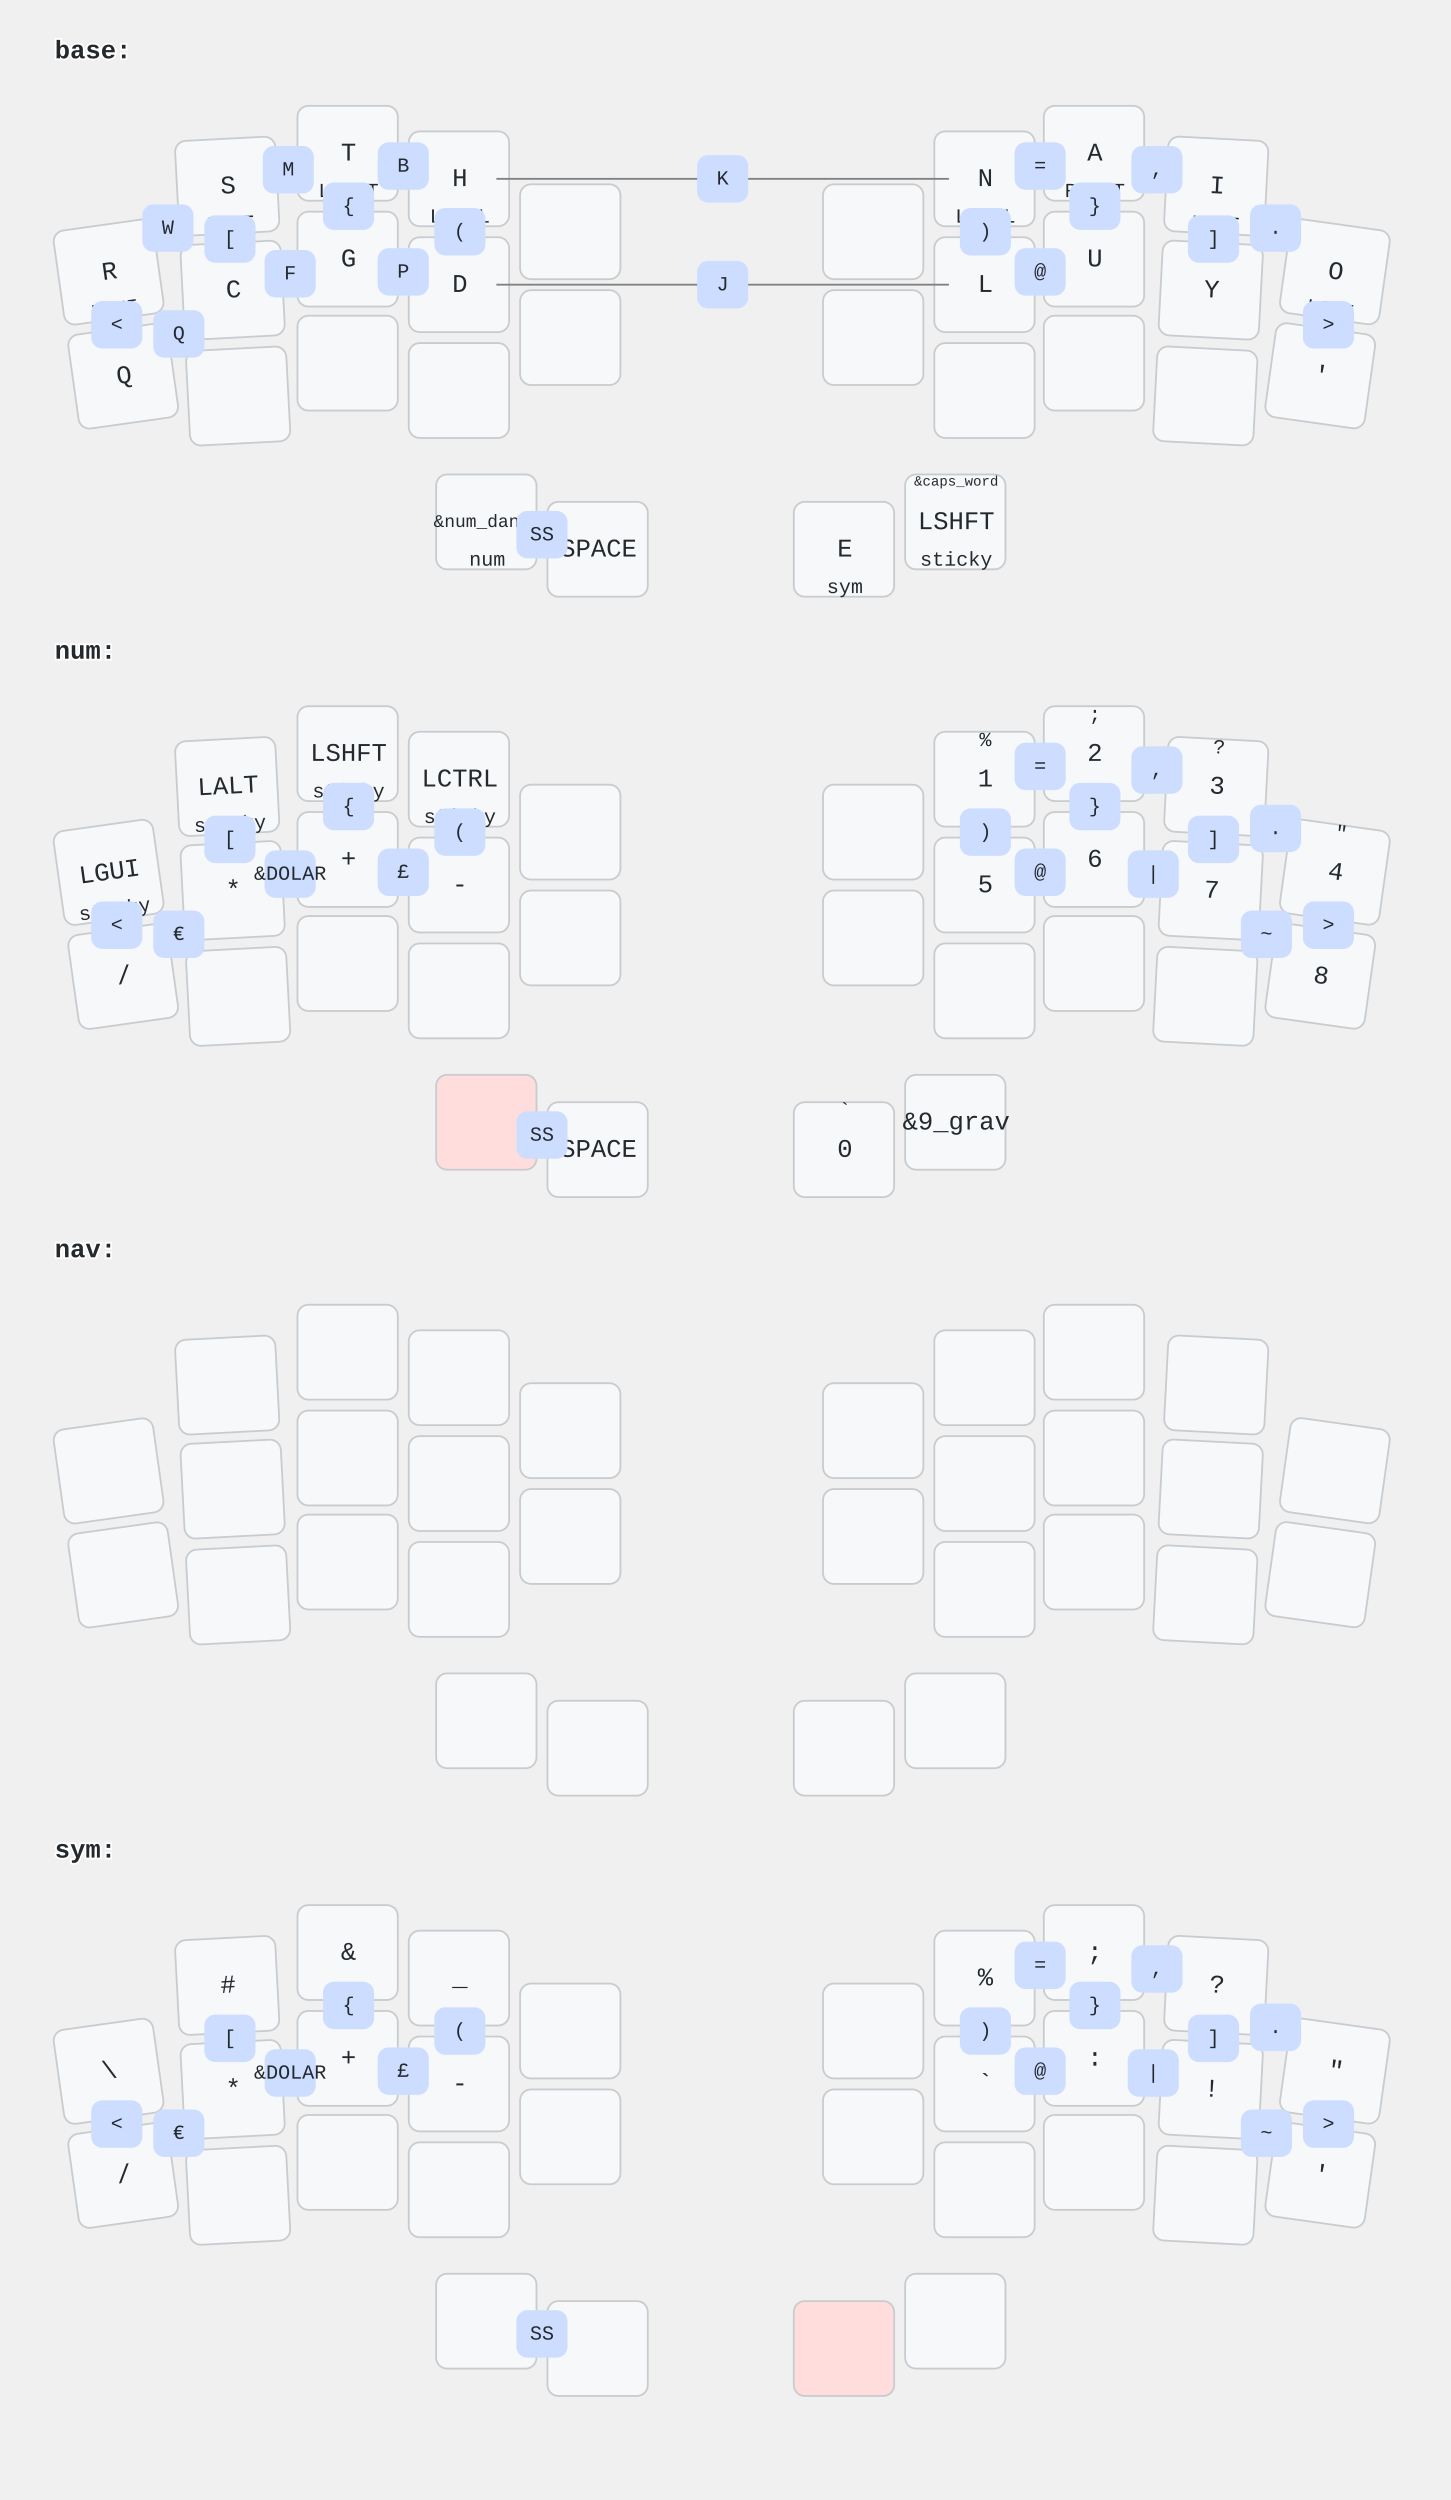
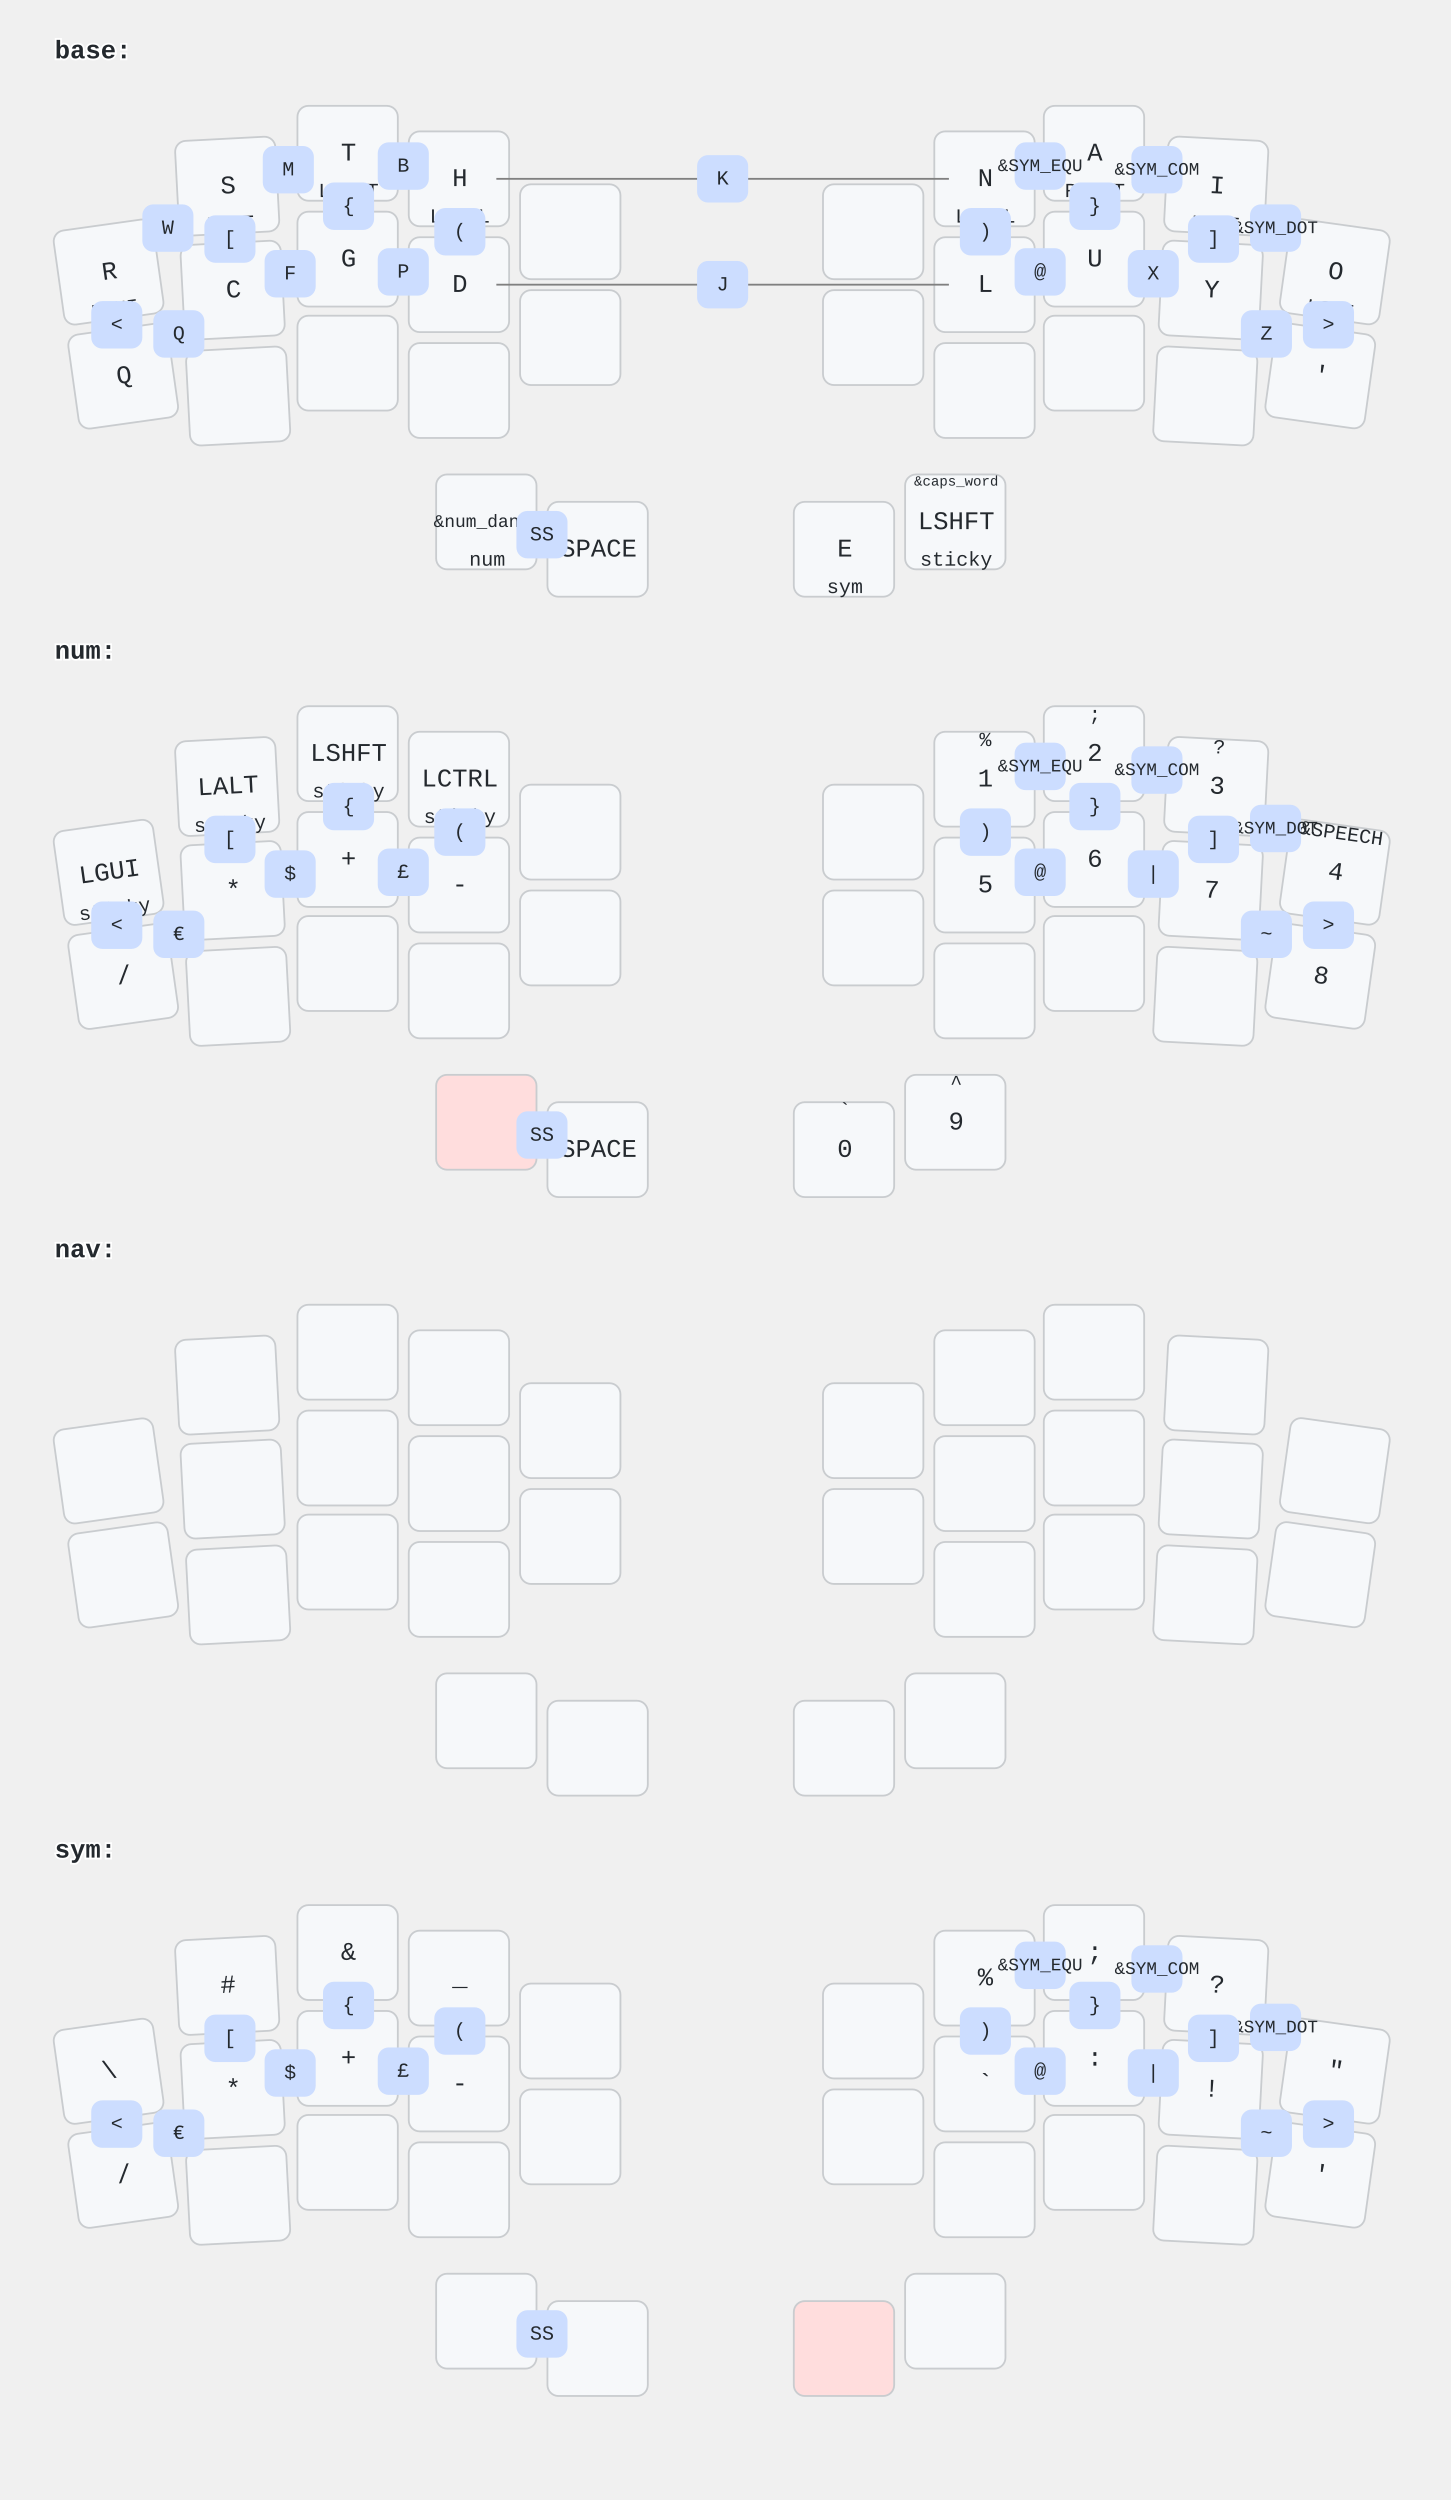
<svg xmlns="http://www.w3.org/2000/svg" width="795" height="1370" viewBox="0 0 795 1370" class="keymap">
  <style>/* inherit t  o force styles through use tags */
svg path {
    fill: inherit;
}

/* font and background color specifications */
svg.keymap {
    font-family: SFMono-Regular,Consolas,Liberation Mono,Menlo,monospace;
    font-size: 14px;
    font-kerning: normal;
    text-rendering: optimizeLegibility;
    fill: #24292e;
}

/* default key styling */
rect.key {
    fill: #f6f8fa;
    stroke: #c9cccf;
    stroke-width: 1;
}

/* default key side styling, only used is draw_key_sides is set */
rect.side {
    filter: brightness(90%);
}

/* color accent for combo boxes */
rect.combo, rect.combo-separate {
    fill: #cdf;
}

/* color accent for held keys */
rect.held, rect.combo.held {
    fill: #fdd;
}

/* color accent for ghost (optional) keys */
rect.ghost, rect.combo.ghost {
    stroke-dasharray: 4, 4;
    stroke-width: 2;
}

text {
    text-anchor: middle;
    dominant-baseline: middle;
}

/* styling for layer labels */
text.label {
    font-weight: bold;
    text-anchor: start;
    stroke: white;
    stroke-width: 2;
    paint-order: stroke;
}

/* styling for combo tap, and key hold/shifted label text */
text.combo, text.hold, text.shifted {
    font-size: 11px;
}

text.hold {
    text-anchor: middle;
    dominant-baseline: auto;
}

text.shifted {
    text-anchor: middle;
    dominant-baseline: hanging;
}

/* styling for hold/shifted label text in combo box */
text.combo.hold, text.combo.shifted {
    font-size: 8px;
}

/* lighter symbol for transparent keys */
text.trans {
    fill: #7b7e81;
}

/* styling for combo dendrons */
path.combo {
    stroke-width: 1;
    stroke: gray;
    fill: none;
}

/* Start Tabler Icons Cleanup */
/* cannot use height/width with glyphs */
.icon-tabler &gt; path {
    fill: inherit;
    stroke: inherit;
    stroke-width: 2;
}
/* hide tabler's default box */
.icon-tabler &gt; path[stroke="none"][fill="none"] {
    visibility: hidden;
}
/* End Tabler Icons Cleanup */
</style>
  <g transform="translate(30, 0)" class="layer-base">
    <text x="0" y="28" class="label">base:</text>
    <g transform="translate(0, 56)">
      <g transform="translate(30, 93) rotate(-8.0)" class="key keypos-0">
        <rect rx="6" ry="6" x="-28" y="-26" width="55" height="52" class="key" />
        <text x="0" y="0" class="key tap">R</text>
        <text x="0" y="24" class="key hold">LGUI</text>
      </g>
      <g transform="translate(95, 46) rotate(-3.0)" class="key keypos-1">
        <rect rx="6" ry="6" x="-28" y="-26" width="55" height="52" class="key" />
        <text x="0" y="0" class="key tap">S</text>
        <text x="0" y="24" class="key hold">LALT</text>
      </g>
      <g transform="translate(161, 28)" class="key keypos-2">
        <rect rx="6" ry="6" x="-28" y="-26" width="55" height="52" class="key" />
        <text x="0" y="0" class="key tap">T</text>
        <text x="0" y="24" class="key hold">LSHFT</text>
      </g>
      <g transform="translate(222, 42)" class="key keypos-3">
        <rect rx="6" ry="6" x="-28" y="-26" width="55" height="52" class="key" />
        <text x="0" y="0" class="key tap">H</text>
        <text x="0" y="24" class="key hold">LCTRL</text>
      </g>
      <g transform="translate(283, 71)" class="key trans keypos-4">
        <rect rx="6" ry="6" x="-28" y="-26" width="55" height="52" class="key trans" />
      </g>
      <g transform="translate(449, 71)" class="key trans keypos-5">
        <rect rx="6" ry="6" x="-28" y="-26" width="55" height="52" class="key trans" />
      </g>
      <g transform="translate(510, 42)" class="key keypos-6">
        <rect rx="6" ry="6" x="-28" y="-26" width="55" height="52" class="key" />
        <text x="0" y="0" class="key tap">N</text>
        <text x="0" y="24" class="key hold">LCTRL</text>
      </g>
      <g transform="translate(570, 28)" class="key keypos-7">
        <rect rx="6" ry="6" x="-28" y="-26" width="55" height="52" class="key" />
        <text x="0" y="0" class="key tap">A</text>
        <text x="0" y="24" class="key hold">RSHFT</text>
      </g>
      <g transform="translate(637, 46) rotate(3.0)" class="key keypos-8">
        <rect rx="6" ry="6" x="-28" y="-26" width="55" height="52" class="key" />
        <text x="0" y="0" class="key tap">I</text>
        <text x="0" y="24" class="key hold">LALT</text>
      </g>
      <g transform="translate(702, 93) rotate(8.0)" class="key keypos-9">
        <rect rx="6" ry="6" x="-28" y="-26" width="55" height="52" class="key" />
        <text x="0" y="0" class="key tap">O</text>
        <text x="0" y="24" class="key hold">LGUI</text>
      </g>
      <g transform="translate(38, 150) rotate(-8.0)" class="key keypos-10">
        <rect rx="6" ry="6" x="-28" y="-26" width="55" height="52" class="key" />
        <text x="0" y="0" class="key tap">Q</text>
      </g>
      <g transform="translate(98, 103) rotate(-3.0)" class="key keypos-11">
        <rect rx="6" ry="6" x="-28" y="-26" width="55" height="52" class="key" />
        <text x="0" y="0" class="key tap">C</text>
      </g>
      <g transform="translate(161, 86)" class="key keypos-12">
        <rect rx="6" ry="6" x="-28" y="-26" width="55" height="52" class="key" />
        <text x="0" y="0" class="key tap">G</text>
      </g>
      <g transform="translate(222, 100)" class="key keypos-13">
        <rect rx="6" ry="6" x="-28" y="-26" width="55" height="52" class="key" />
        <text x="0" y="0" class="key tap">D</text>
      </g>
      <g transform="translate(283, 129)" class="key trans keypos-14">
        <rect rx="6" ry="6" x="-28" y="-26" width="55" height="52" class="key trans" />
      </g>
      <g transform="translate(449, 129)" class="key trans keypos-15">
        <rect rx="6" ry="6" x="-28" y="-26" width="55" height="52" class="key trans" />
      </g>
      <g transform="translate(510, 100)" class="key keypos-16">
        <rect rx="6" ry="6" x="-28" y="-26" width="55" height="52" class="key" />
        <text x="0" y="0" class="key tap">L</text>
      </g>
      <g transform="translate(570, 86)" class="key keypos-17">
        <rect rx="6" ry="6" x="-28" y="-26" width="55" height="52" class="key" />
        <text x="0" y="0" class="key tap">U</text>
      </g>
      <g transform="translate(634, 103) rotate(3.0)" class="key keypos-18">
        <rect rx="6" ry="6" x="-28" y="-26" width="55" height="52" class="key" />
        <text x="0" y="0" class="key tap">Y</text>
      </g>
      <g transform="translate(694, 150) rotate(8.0)" class="key keypos-19">
        <rect rx="6" ry="6" x="-28" y="-26" width="55" height="52" class="key" />
        <text x="0" y="0" class="key tap">'</text>
      </g>
      <g transform="translate(101, 161) rotate(-3.0)" class="key trans keypos-20">
        <rect rx="6" ry="6" x="-28" y="-26" width="55" height="52" class="key trans" />
      </g>
      <g transform="translate(161, 143)" class="key trans keypos-21">
        <rect rx="6" ry="6" x="-28" y="-26" width="55" height="52" class="key trans" />
      </g>
      <g transform="translate(222, 158)" class="key trans keypos-22">
        <rect rx="6" ry="6" x="-28" y="-26" width="55" height="52" class="key trans" />
      </g>
      <g transform="translate(510, 158)" class="key trans keypos-23">
        <rect rx="6" ry="6" x="-28" y="-26" width="55" height="52" class="key trans" />
      </g>
      <g transform="translate(570, 143)" class="key trans keypos-24">
        <rect rx="6" ry="6" x="-28" y="-26" width="55" height="52" class="key trans" />
      </g>
      <g transform="translate(631, 161) rotate(3.0)" class="key trans keypos-25">
        <rect rx="6" ry="6" x="-28" y="-26" width="55" height="52" class="key trans" />
      </g>
      <g transform="translate(237, 230)" class="key keypos-26">
        <rect rx="6" ry="6" x="-28" y="-26" width="55" height="52" class="key" />
        <text x="0" y="0" class="key tap">
          <tspan style="font-size: 70%">&amp;num_dance</tspan>
        </text>
        <text x="0" y="24" class="key hold">num</text>
      </g>
      <g transform="translate(298, 245)" class="key keypos-27">
        <rect rx="6" ry="6" x="-28" y="-26" width="55" height="52" class="key" />
        <text x="0" y="0" class="key tap">SPACE</text>
      </g>
      <g transform="translate(433, 245)" class="key keypos-28">
        <rect rx="6" ry="6" x="-28" y="-26" width="55" height="52" class="key" />
        <text x="0" y="0" class="key tap">E</text>
        <text x="0" y="24" class="key hold">sym</text>
      </g>
      <g transform="translate(494, 230)" class="key keypos-29">
        <rect rx="6" ry="6" x="-28" y="-26" width="55" height="52" class="key" />
        <text x="0" y="0" class="key tap">LSHFT</text>
        <text x="0" y="24" class="key hold">sticky</text>
        <text x="0" y="-24" class="key shifted">
          <tspan style="font-size: 70%">&amp;caps_word</tspan>
        </text>
      </g>
      <g class="combo combopos-0">
        <rect rx="6" ry="6" x="48" y="56" width="28" height="26" class="combo" />
        <text x="62" y="69" class="combo tap">W</text>
      </g>
      <g class="combo combopos-1">
        <rect rx="6" ry="6" x="114" y="24" width="28" height="26" class="combo" />
        <text x="128" y="37" class="combo tap">M</text>
      </g>
      <g class="combo combopos-2">
        <rect rx="6" ry="6" x="177" y="22" width="28" height="26" class="combo" />
        <text x="191" y="35" class="combo tap">B</text>
      </g>
      <g class="combo combopos-3">
        <path d="M366,42 l-124,0" class="combo" />
        <path d="M366,42 l124,0" class="combo" />
        <rect rx="6" ry="6" x="352" y="29" width="28" height="26" class="combo" />
        <text x="366" y="42" class="combo tap">K</text>
      </g>
      <g class="combo combopos-4">
        <rect rx="6" ry="6" x="526" y="22" width="28" height="26" class="combo" />
-         <text x="540" y="35" class="combo tap">=</text>
+         <text x="540" y="35" class="combo tap">
+           <tspan style="font-size: 88%">&amp;SYM_EQU</tspan>
+         </text>
      </g>
      <g class="combo combopos-5">
        <rect rx="6" ry="6" x="590" y="24" width="28" height="26" class="combo" />
-         <text x="604" y="37" class="combo tap">,</text>
+         <text x="604" y="37" class="combo tap">
+           <tspan style="font-size: 88%">&amp;SYM_COM</tspan>
+         </text>
      </g>
      <g class="combo combopos-6">
        <rect rx="6" ry="6" x="655" y="56" width="28" height="26" class="combo" />
-         <text x="669" y="69" class="combo tap">.</text>
+         <text x="669" y="69" class="combo tap">
+           <tspan style="font-size: 88%">&amp;SYM_DOT</tspan>
+         </text>
      </g>
      <g class="combo combopos-7">
        <rect rx="6" ry="6" x="54" y="114" width="28" height="26" class="combo" />
        <text x="68" y="127" class="combo tap">Q</text>
      </g>
      <g class="combo combopos-8">
        <rect rx="6" ry="6" x="115" y="81" width="28" height="26" class="combo" />
        <text x="129" y="94" class="combo tap">F</text>
      </g>
      <g class="combo combopos-9">
        <rect rx="6" ry="6" x="177" y="80" width="28" height="26" class="combo" />
        <text x="191" y="93" class="combo tap">P</text>
      </g>
      <g class="combo combopos-10">
        <path d="M366,100 l-124,0" class="combo" />
        <path d="M366,100 l124,0" class="combo" />
        <rect rx="6" ry="6" x="352" y="87" width="28" height="26" class="combo" />
        <text x="366" y="100" class="combo tap">J</text>
      </g>
      <g class="combo combopos-11">
        <rect rx="6" ry="6" x="526" y="80" width="28" height="26" class="combo" />
        <text x="540" y="93" class="combo tap">@</text>
      </g>
      <g class="combo combopos-12">
+         <rect rx="6" ry="6" x="588" y="81" width="28" height="26" class="combo" />
+         <text x="602" y="94" class="combo tap">X</text>
+       </g>
+       <g class="combo combopos-13">
+         <rect rx="6" ry="6" x="650" y="114" width="28" height="26" class="combo" />
+         <text x="664" y="127" class="combo tap">Z</text>
+       </g>
+       <g class="combo combopos-14">
        <rect rx="6" ry="6" x="253" y="224" width="28" height="26" class="combo" />
        <text x="267" y="237" class="combo tap">SS</text>
      </g>
-       <g class="combo combopos-13">
+       <g class="combo combopos-15">
        <rect rx="6" ry="6" x="20" y="109" width="28" height="26" class="combo" />
        <text x="34" y="122" class="combo tap">&lt;</text>
      </g>
-       <g class="combo combopos-14">
+       <g class="combo combopos-16">
        <rect rx="6" ry="6" x="82" y="62" width="28" height="26" class="combo" />
        <text x="96" y="75" class="combo tap">[</text>
      </g>
-       <g class="combo combopos-15">
+       <g class="combo combopos-17">
        <rect rx="6" ry="6" x="147" y="44" width="28" height="26" class="combo" />
        <text x="161" y="57" class="combo tap">{</text>
      </g>
-       <g class="combo combopos-16">
+       <g class="combo combopos-18">
        <rect rx="6" ry="6" x="208" y="58" width="28" height="26" class="combo" />
        <text x="222" y="71" class="combo tap">(</text>
      </g>
-       <g class="combo combopos-17">
+       <g class="combo combopos-19">
        <rect rx="6" ry="6" x="496" y="58" width="28" height="26" class="combo" />
        <text x="510" y="71" class="combo tap">)</text>
      </g>
-       <g class="combo combopos-18">
+       <g class="combo combopos-20">
        <rect rx="6" ry="6" x="556" y="44" width="28" height="26" class="combo" />
        <text x="570" y="57" class="combo tap">}</text>
      </g>
-       <g class="combo combopos-19">
+       <g class="combo combopos-21">
        <rect rx="6" ry="6" x="621" y="62" width="28" height="26" class="combo" />
        <text x="635" y="75" class="combo tap">]</text>
      </g>
-       <g class="combo combopos-20">
+       <g class="combo combopos-22">
        <rect rx="6" ry="6" x="684" y="109" width="28" height="26" class="combo" />
        <text x="698" y="122" class="combo tap">&gt;</text>
      </g>
    </g>
  </g>
  <g transform="translate(30, 329)" class="layer-num">
    <text x="0" y="28" class="label">num:</text>
    <g transform="translate(0, 56)">
      <g transform="translate(30, 93) rotate(-8.0)" class="key keypos-0">
        <rect rx="6" ry="6" x="-28" y="-26" width="55" height="52" class="key" />
        <text x="0" y="0" class="key tap">LGUI</text>
        <text x="0" y="24" class="key hold">sticky</text>
      </g>
      <g transform="translate(95, 46) rotate(-3.0)" class="key keypos-1">
        <rect rx="6" ry="6" x="-28" y="-26" width="55" height="52" class="key" />
        <text x="0" y="0" class="key tap">LALT</text>
        <text x="0" y="24" class="key hold">sticky</text>
      </g>
      <g transform="translate(161, 28)" class="key keypos-2">
        <rect rx="6" ry="6" x="-28" y="-26" width="55" height="52" class="key" />
        <text x="0" y="0" class="key tap">LSHFT</text>
        <text x="0" y="24" class="key hold">sticky</text>
      </g>
      <g transform="translate(222, 42)" class="key keypos-3">
        <rect rx="6" ry="6" x="-28" y="-26" width="55" height="52" class="key" />
        <text x="0" y="0" class="key tap">LCTRL</text>
        <text x="0" y="24" class="key hold">sticky</text>
      </g>
      <g transform="translate(283, 71)" class="key trans keypos-4">
        <rect rx="6" ry="6" x="-28" y="-26" width="55" height="52" class="key trans" />
      </g>
      <g transform="translate(449, 71)" class="key trans keypos-5">
        <rect rx="6" ry="6" x="-28" y="-26" width="55" height="52" class="key trans" />
      </g>
      <g transform="translate(510, 42)" class="key keypos-6">
        <rect rx="6" ry="6" x="-28" y="-26" width="55" height="52" class="key" />
        <text x="0" y="0" class="key tap">1</text>
        <text x="0" y="-24" class="key shifted">%</text>
      </g>
      <g transform="translate(570, 28)" class="key keypos-7">
        <rect rx="6" ry="6" x="-28" y="-26" width="55" height="52" class="key" />
        <text x="0" y="0" class="key tap">2</text>
        <text x="0" y="-24" class="key shifted">;</text>
      </g>
      <g transform="translate(637, 46) rotate(3.0)" class="key keypos-8">
        <rect rx="6" ry="6" x="-28" y="-26" width="55" height="52" class="key" />
        <text x="0" y="0" class="key tap">3</text>
        <text x="0" y="-24" class="key shifted">?</text>
      </g>
      <g transform="translate(702, 93) rotate(8.0)" class="key keypos-9">
        <rect rx="6" ry="6" x="-28" y="-26" width="55" height="52" class="key" />
        <text x="0" y="0" class="key tap">4</text>
-         <text x="0" y="-24" class="key shifted">"</text>
+         <text x="0" y="-24" class="key shifted">&amp;SPEECH</text>
      </g>
      <g transform="translate(38, 150) rotate(-8.0)" class="key keypos-10">
        <rect rx="6" ry="6" x="-28" y="-26" width="55" height="52" class="key" />
        <text x="0" y="0" class="key tap">/</text>
        <text x="0" y="-24" class="key shifted">\</text>
      </g>
      <g transform="translate(98, 103) rotate(-3.0)" class="key keypos-11">
        <rect rx="6" ry="6" x="-28" y="-26" width="55" height="52" class="key" />
        <text x="0" y="0" class="key tap">*</text>
        <text x="0" y="-24" class="key shifted">#</text>
      </g>
      <g transform="translate(161, 86)" class="key keypos-12">
        <rect rx="6" ry="6" x="-28" y="-26" width="55" height="52" class="key" />
        <text x="0" y="0" class="key tap">+</text>
        <text x="0" y="-24" class="key shifted">&amp;</text>
      </g>
      <g transform="translate(222, 100)" class="key keypos-13">
        <rect rx="6" ry="6" x="-28" y="-26" width="55" height="52" class="key" />
        <text x="0" y="0" class="key tap">-</text>
        <text x="0" y="-24" class="key shifted">_</text>
      </g>
      <g transform="translate(283, 129)" class="key trans keypos-14">
        <rect rx="6" ry="6" x="-28" y="-26" width="55" height="52" class="key trans" />
      </g>
      <g transform="translate(449, 129)" class="key trans keypos-15">
        <rect rx="6" ry="6" x="-28" y="-26" width="55" height="52" class="key trans" />
      </g>
      <g transform="translate(510, 100)" class="key keypos-16">
        <rect rx="6" ry="6" x="-28" y="-26" width="55" height="52" class="key" />
        <text x="0" y="0" class="key tap">5</text>
        <text x="0" y="-24" class="key shifted">`</text>
      </g>
      <g transform="translate(570, 86)" class="key keypos-17">
        <rect rx="6" ry="6" x="-28" y="-26" width="55" height="52" class="key" />
        <text x="0" y="0" class="key tap">6</text>
        <text x="0" y="-24" class="key shifted">:</text>
      </g>
      <g transform="translate(634, 103) rotate(3.0)" class="key keypos-18">
        <rect rx="6" ry="6" x="-28" y="-26" width="55" height="52" class="key" />
        <text x="0" y="0" class="key tap">7</text>
        <text x="0" y="-24" class="key shifted">!</text>
      </g>
      <g transform="translate(694, 150) rotate(8.0)" class="key keypos-19">
        <rect rx="6" ry="6" x="-28" y="-26" width="55" height="52" class="key" />
        <text x="0" y="0" class="key tap">8</text>
        <text x="0" y="-24" class="key shifted">'</text>
      </g>
      <g transform="translate(101, 161) rotate(-3.0)" class="key trans keypos-20">
        <rect rx="6" ry="6" x="-28" y="-26" width="55" height="52" class="key trans" />
      </g>
      <g transform="translate(161, 143)" class="key trans keypos-21">
        <rect rx="6" ry="6" x="-28" y="-26" width="55" height="52" class="key trans" />
      </g>
      <g transform="translate(222, 158)" class="key trans keypos-22">
        <rect rx="6" ry="6" x="-28" y="-26" width="55" height="52" class="key trans" />
      </g>
      <g transform="translate(510, 158)" class="key trans keypos-23">
        <rect rx="6" ry="6" x="-28" y="-26" width="55" height="52" class="key trans" />
      </g>
      <g transform="translate(570, 143)" class="key trans keypos-24">
        <rect rx="6" ry="6" x="-28" y="-26" width="55" height="52" class="key trans" />
      </g>
      <g transform="translate(631, 161) rotate(3.0)" class="key trans keypos-25">
        <rect rx="6" ry="6" x="-28" y="-26" width="55" height="52" class="key trans" />
      </g>
      <g transform="translate(237, 230)" class="key held keypos-26">
        <rect rx="6" ry="6" x="-28" y="-26" width="55" height="52" class="key held" />
      </g>
      <g transform="translate(298, 245)" class="key keypos-27">
        <rect rx="6" ry="6" x="-28" y="-26" width="55" height="52" class="key" />
        <text x="0" y="0" class="key tap">SPACE</text>
      </g>
      <g transform="translate(433, 245)" class="key keypos-28">
        <rect rx="6" ry="6" x="-28" y="-26" width="55" height="52" class="key" />
        <text x="0" y="0" class="key tap">0</text>
        <text x="0" y="-24" class="key shifted">`</text>
      </g>
      <g transform="translate(494, 230)" class="key keypos-29">
        <rect rx="6" ry="6" x="-28" y="-26" width="55" height="52" class="key" />
-         <text x="0" y="0" class="key tap">&amp;9_grav</text>
+         <text x="0" y="0" class="key tap">9</text>
+         <text x="0" y="-24" class="key shifted">^</text>
      </g>
      <g class="combo combopos-0">
        <rect rx="6" ry="6" x="526" y="22" width="28" height="26" class="combo" />
-         <text x="540" y="35" class="combo tap">=</text>
+         <text x="540" y="35" class="combo tap">
+           <tspan style="font-size: 88%">&amp;SYM_EQU</tspan>
+         </text>
      </g>
      <g class="combo combopos-1">
        <rect rx="6" ry="6" x="590" y="24" width="28" height="26" class="combo" />
-         <text x="604" y="37" class="combo tap">,</text>
+         <text x="604" y="37" class="combo tap">
+           <tspan style="font-size: 88%">&amp;SYM_COM</tspan>
+         </text>
      </g>
      <g class="combo combopos-2">
        <rect rx="6" ry="6" x="655" y="56" width="28" height="26" class="combo" />
-         <text x="669" y="69" class="combo tap">.</text>
+         <text x="669" y="69" class="combo tap">
+           <tspan style="font-size: 88%">&amp;SYM_DOT</tspan>
+         </text>
      </g>
      <g class="combo combopos-3">
        <rect rx="6" ry="6" x="526" y="80" width="28" height="26" class="combo" />
        <text x="540" y="93" class="combo tap">@</text>
      </g>
      <g class="combo combopos-4">
        <rect rx="6" ry="6" x="253" y="224" width="28" height="26" class="combo" />
        <text x="267" y="237" class="combo tap">SS</text>
      </g>
      <g class="combo combopos-5">
        <rect rx="6" ry="6" x="20" y="109" width="28" height="26" class="combo" />
        <text x="34" y="122" class="combo tap">&lt;</text>
      </g>
      <g class="combo combopos-6">
        <rect rx="6" ry="6" x="82" y="62" width="28" height="26" class="combo" />
        <text x="96" y="75" class="combo tap">[</text>
      </g>
      <g class="combo combopos-7">
        <rect rx="6" ry="6" x="147" y="44" width="28" height="26" class="combo" />
        <text x="161" y="57" class="combo tap">{</text>
      </g>
      <g class="combo combopos-8">
        <rect rx="6" ry="6" x="208" y="58" width="28" height="26" class="combo" />
        <text x="222" y="71" class="combo tap">(</text>
      </g>
      <g class="combo combopos-9">
        <rect rx="6" ry="6" x="496" y="58" width="28" height="26" class="combo" />
        <text x="510" y="71" class="combo tap">)</text>
      </g>
      <g class="combo combopos-10">
        <rect rx="6" ry="6" x="556" y="44" width="28" height="26" class="combo" />
        <text x="570" y="57" class="combo tap">}</text>
      </g>
      <g class="combo combopos-11">
        <rect rx="6" ry="6" x="621" y="62" width="28" height="26" class="combo" />
        <text x="635" y="75" class="combo tap">]</text>
      </g>
      <g class="combo combopos-12">
        <rect rx="6" ry="6" x="684" y="109" width="28" height="26" class="combo" />
        <text x="698" y="122" class="combo tap">&gt;</text>
      </g>
      <g class="combo combopos-13">
        <rect rx="6" ry="6" x="54" y="114" width="28" height="26" class="combo" />
        <text x="68" y="127" class="combo tap">€</text>
      </g>
      <g class="combo combopos-14">
        <rect rx="6" ry="6" x="115" y="81" width="28" height="26" class="combo" />
-         <text x="129" y="94" class="combo tap">&amp;DOLAR</text>
+         <text x="129" y="94" class="combo tap">$</text>
      </g>
      <g class="combo combopos-15">
        <rect rx="6" ry="6" x="177" y="80" width="28" height="26" class="combo" />
        <text x="191" y="93" class="combo tap">£</text>
      </g>
      <g class="combo combopos-16">
        <rect rx="6" ry="6" x="588" y="81" width="28" height="26" class="combo" />
        <text x="602" y="94" class="combo tap">|</text>
      </g>
      <g class="combo combopos-17">
        <rect rx="6" ry="6" x="650" y="114" width="28" height="26" class="combo" />
        <text x="664" y="127" class="combo tap">~</text>
      </g>
    </g>
  </g>
  <g transform="translate(30, 657)" class="layer-nav">
    <text x="0" y="28" class="label">nav:</text>
    <g transform="translate(0, 56)">
      <g transform="translate(30, 93) rotate(-8.0)" class="key trans keypos-0">
        <rect rx="6" ry="6" x="-28" y="-26" width="55" height="52" class="key trans" />
      </g>
      <g transform="translate(95, 46) rotate(-3.0)" class="key trans keypos-1">
        <rect rx="6" ry="6" x="-28" y="-26" width="55" height="52" class="key trans" />
      </g>
      <g transform="translate(161, 28)" class="key trans keypos-2">
        <rect rx="6" ry="6" x="-28" y="-26" width="55" height="52" class="key trans" />
      </g>
      <g transform="translate(222, 42)" class="key trans keypos-3">
        <rect rx="6" ry="6" x="-28" y="-26" width="55" height="52" class="key trans" />
      </g>
      <g transform="translate(283, 71)" class="key trans keypos-4">
        <rect rx="6" ry="6" x="-28" y="-26" width="55" height="52" class="key trans" />
      </g>
      <g transform="translate(449, 71)" class="key trans keypos-5">
        <rect rx="6" ry="6" x="-28" y="-26" width="55" height="52" class="key trans" />
      </g>
      <g transform="translate(510, 42)" class="key trans keypos-6">
        <rect rx="6" ry="6" x="-28" y="-26" width="55" height="52" class="key trans" />
      </g>
      <g transform="translate(570, 28)" class="key trans keypos-7">
        <rect rx="6" ry="6" x="-28" y="-26" width="55" height="52" class="key trans" />
      </g>
      <g transform="translate(637, 46) rotate(3.0)" class="key trans keypos-8">
        <rect rx="6" ry="6" x="-28" y="-26" width="55" height="52" class="key trans" />
      </g>
      <g transform="translate(702, 93) rotate(8.0)" class="key trans keypos-9">
        <rect rx="6" ry="6" x="-28" y="-26" width="55" height="52" class="key trans" />
      </g>
      <g transform="translate(38, 150) rotate(-8.0)" class="key trans keypos-10">
        <rect rx="6" ry="6" x="-28" y="-26" width="55" height="52" class="key trans" />
      </g>
      <g transform="translate(98, 103) rotate(-3.0)" class="key trans keypos-11">
        <rect rx="6" ry="6" x="-28" y="-26" width="55" height="52" class="key trans" />
      </g>
      <g transform="translate(161, 86)" class="key trans keypos-12">
        <rect rx="6" ry="6" x="-28" y="-26" width="55" height="52" class="key trans" />
      </g>
      <g transform="translate(222, 100)" class="key trans keypos-13">
        <rect rx="6" ry="6" x="-28" y="-26" width="55" height="52" class="key trans" />
      </g>
      <g transform="translate(283, 129)" class="key trans keypos-14">
        <rect rx="6" ry="6" x="-28" y="-26" width="55" height="52" class="key trans" />
      </g>
      <g transform="translate(449, 129)" class="key trans keypos-15">
        <rect rx="6" ry="6" x="-28" y="-26" width="55" height="52" class="key trans" />
      </g>
      <g transform="translate(510, 100)" class="key trans keypos-16">
        <rect rx="6" ry="6" x="-28" y="-26" width="55" height="52" class="key trans" />
      </g>
      <g transform="translate(570, 86)" class="key trans keypos-17">
        <rect rx="6" ry="6" x="-28" y="-26" width="55" height="52" class="key trans" />
      </g>
      <g transform="translate(634, 103) rotate(3.0)" class="key trans keypos-18">
        <rect rx="6" ry="6" x="-28" y="-26" width="55" height="52" class="key trans" />
      </g>
      <g transform="translate(694, 150) rotate(8.0)" class="key trans keypos-19">
        <rect rx="6" ry="6" x="-28" y="-26" width="55" height="52" class="key trans" />
      </g>
      <g transform="translate(101, 161) rotate(-3.0)" class="key trans keypos-20">
        <rect rx="6" ry="6" x="-28" y="-26" width="55" height="52" class="key trans" />
      </g>
      <g transform="translate(161, 143)" class="key trans keypos-21">
        <rect rx="6" ry="6" x="-28" y="-26" width="55" height="52" class="key trans" />
      </g>
      <g transform="translate(222, 158)" class="key trans keypos-22">
        <rect rx="6" ry="6" x="-28" y="-26" width="55" height="52" class="key trans" />
      </g>
      <g transform="translate(510, 158)" class="key trans keypos-23">
        <rect rx="6" ry="6" x="-28" y="-26" width="55" height="52" class="key trans" />
      </g>
      <g transform="translate(570, 143)" class="key trans keypos-24">
        <rect rx="6" ry="6" x="-28" y="-26" width="55" height="52" class="key trans" />
      </g>
      <g transform="translate(631, 161) rotate(3.0)" class="key trans keypos-25">
        <rect rx="6" ry="6" x="-28" y="-26" width="55" height="52" class="key trans" />
      </g>
      <g transform="translate(237, 230)" class="key trans keypos-26">
        <rect rx="6" ry="6" x="-28" y="-26" width="55" height="52" class="key trans" />
      </g>
      <g transform="translate(298, 245)" class="key trans keypos-27">
        <rect rx="6" ry="6" x="-28" y="-26" width="55" height="52" class="key trans" />
      </g>
      <g transform="translate(433, 245)" class="key trans keypos-28">
        <rect rx="6" ry="6" x="-28" y="-26" width="55" height="52" class="key trans" />
      </g>
      <g transform="translate(494, 230)" class="key trans keypos-29">
        <rect rx="6" ry="6" x="-28" y="-26" width="55" height="52" class="key trans" />
      </g>
    </g>
  </g>
  <g transform="translate(30, 986)" class="layer-sym">
    <text x="0" y="28" class="label">sym:</text>
    <g transform="translate(0, 56)">
      <g transform="translate(30, 93) rotate(-8.0)" class="key keypos-0">
        <rect rx="6" ry="6" x="-28" y="-26" width="55" height="52" class="key" />
        <text x="0" y="0" class="key tap">\</text>
      </g>
      <g transform="translate(95, 46) rotate(-3.0)" class="key keypos-1">
        <rect rx="6" ry="6" x="-28" y="-26" width="55" height="52" class="key" />
        <text x="0" y="0" class="key tap">#</text>
      </g>
      <g transform="translate(161, 28)" class="key keypos-2">
        <rect rx="6" ry="6" x="-28" y="-26" width="55" height="52" class="key" />
        <text x="0" y="0" class="key tap">&amp;</text>
      </g>
      <g transform="translate(222, 42)" class="key keypos-3">
        <rect rx="6" ry="6" x="-28" y="-26" width="55" height="52" class="key" />
        <text x="0" y="0" class="key tap">_</text>
      </g>
      <g transform="translate(283, 71)" class="key trans keypos-4">
        <rect rx="6" ry="6" x="-28" y="-26" width="55" height="52" class="key trans" />
      </g>
      <g transform="translate(449, 71)" class="key trans keypos-5">
        <rect rx="6" ry="6" x="-28" y="-26" width="55" height="52" class="key trans" />
      </g>
      <g transform="translate(510, 42)" class="key keypos-6">
        <rect rx="6" ry="6" x="-28" y="-26" width="55" height="52" class="key" />
        <text x="0" y="0" class="key tap">%</text>
      </g>
      <g transform="translate(570, 28)" class="key keypos-7">
        <rect rx="6" ry="6" x="-28" y="-26" width="55" height="52" class="key" />
        <text x="0" y="0" class="key tap">;</text>
      </g>
      <g transform="translate(637, 46) rotate(3.0)" class="key keypos-8">
        <rect rx="6" ry="6" x="-28" y="-26" width="55" height="52" class="key" />
        <text x="0" y="0" class="key tap">?</text>
      </g>
      <g transform="translate(702, 93) rotate(8.0)" class="key keypos-9">
        <rect rx="6" ry="6" x="-28" y="-26" width="55" height="52" class="key" />
        <text x="0" y="0" class="key tap">"</text>
      </g>
      <g transform="translate(38, 150) rotate(-8.0)" class="key keypos-10">
        <rect rx="6" ry="6" x="-28" y="-26" width="55" height="52" class="key" />
        <text x="0" y="0" class="key tap">/</text>
      </g>
      <g transform="translate(98, 103) rotate(-3.0)" class="key keypos-11">
        <rect rx="6" ry="6" x="-28" y="-26" width="55" height="52" class="key" />
        <text x="0" y="0" class="key tap">*</text>
      </g>
      <g transform="translate(161, 86)" class="key keypos-12">
        <rect rx="6" ry="6" x="-28" y="-26" width="55" height="52" class="key" />
        <text x="0" y="0" class="key tap">+</text>
      </g>
      <g transform="translate(222, 100)" class="key keypos-13">
        <rect rx="6" ry="6" x="-28" y="-26" width="55" height="52" class="key" />
        <text x="0" y="0" class="key tap">-</text>
      </g>
      <g transform="translate(283, 129)" class="key trans keypos-14">
        <rect rx="6" ry="6" x="-28" y="-26" width="55" height="52" class="key trans" />
      </g>
      <g transform="translate(449, 129)" class="key trans keypos-15">
        <rect rx="6" ry="6" x="-28" y="-26" width="55" height="52" class="key trans" />
      </g>
      <g transform="translate(510, 100)" class="key keypos-16">
        <rect rx="6" ry="6" x="-28" y="-26" width="55" height="52" class="key" />
        <text x="0" y="0" class="key tap">`</text>
      </g>
      <g transform="translate(570, 86)" class="key keypos-17">
        <rect rx="6" ry="6" x="-28" y="-26" width="55" height="52" class="key" />
        <text x="0" y="0" class="key tap">:</text>
      </g>
      <g transform="translate(634, 103) rotate(3.0)" class="key keypos-18">
        <rect rx="6" ry="6" x="-28" y="-26" width="55" height="52" class="key" />
        <text x="0" y="0" class="key tap">!</text>
      </g>
      <g transform="translate(694, 150) rotate(8.0)" class="key keypos-19">
        <rect rx="6" ry="6" x="-28" y="-26" width="55" height="52" class="key" />
        <text x="0" y="0" class="key tap">'</text>
      </g>
      <g transform="translate(101, 161) rotate(-3.0)" class="key trans keypos-20">
        <rect rx="6" ry="6" x="-28" y="-26" width="55" height="52" class="key trans" />
      </g>
      <g transform="translate(161, 143)" class="key trans keypos-21">
        <rect rx="6" ry="6" x="-28" y="-26" width="55" height="52" class="key trans" />
      </g>
      <g transform="translate(222, 158)" class="key trans keypos-22">
        <rect rx="6" ry="6" x="-28" y="-26" width="55" height="52" class="key trans" />
      </g>
      <g transform="translate(510, 158)" class="key trans keypos-23">
        <rect rx="6" ry="6" x="-28" y="-26" width="55" height="52" class="key trans" />
      </g>
      <g transform="translate(570, 143)" class="key trans keypos-24">
        <rect rx="6" ry="6" x="-28" y="-26" width="55" height="52" class="key trans" />
      </g>
      <g transform="translate(631, 161) rotate(3.0)" class="key trans keypos-25">
        <rect rx="6" ry="6" x="-28" y="-26" width="55" height="52" class="key trans" />
      </g>
      <g transform="translate(237, 230)" class="key trans keypos-26">
        <rect rx="6" ry="6" x="-28" y="-26" width="55" height="52" class="key trans" />
      </g>
      <g transform="translate(298, 245)" class="key trans keypos-27">
        <rect rx="6" ry="6" x="-28" y="-26" width="55" height="52" class="key trans" />
      </g>
      <g transform="translate(433, 245)" class="key held keypos-28">
        <rect rx="6" ry="6" x="-28" y="-26" width="55" height="52" class="key held" />
      </g>
      <g transform="translate(494, 230)" class="key trans keypos-29">
        <rect rx="6" ry="6" x="-28" y="-26" width="55" height="52" class="key trans" />
      </g>
      <g class="combo combopos-0">
        <rect rx="6" ry="6" x="526" y="22" width="28" height="26" class="combo" />
-         <text x="540" y="35" class="combo tap">=</text>
+         <text x="540" y="35" class="combo tap">
+           <tspan style="font-size: 88%">&amp;SYM_EQU</tspan>
+         </text>
      </g>
      <g class="combo combopos-1">
        <rect rx="6" ry="6" x="590" y="24" width="28" height="26" class="combo" />
-         <text x="604" y="37" class="combo tap">,</text>
+         <text x="604" y="37" class="combo tap">
+           <tspan style="font-size: 88%">&amp;SYM_COM</tspan>
+         </text>
      </g>
      <g class="combo combopos-2">
        <rect rx="6" ry="6" x="655" y="56" width="28" height="26" class="combo" />
-         <text x="669" y="69" class="combo tap">.</text>
+         <text x="669" y="69" class="combo tap">
+           <tspan style="font-size: 88%">&amp;SYM_DOT</tspan>
+         </text>
      </g>
      <g class="combo combopos-3">
        <rect rx="6" ry="6" x="526" y="80" width="28" height="26" class="combo" />
        <text x="540" y="93" class="combo tap">@</text>
      </g>
      <g class="combo combopos-4">
        <rect rx="6" ry="6" x="253" y="224" width="28" height="26" class="combo" />
        <text x="267" y="237" class="combo tap">SS</text>
      </g>
      <g class="combo combopos-5">
        <rect rx="6" ry="6" x="20" y="109" width="28" height="26" class="combo" />
        <text x="34" y="122" class="combo tap">&lt;</text>
      </g>
      <g class="combo combopos-6">
        <rect rx="6" ry="6" x="82" y="62" width="28" height="26" class="combo" />
        <text x="96" y="75" class="combo tap">[</text>
      </g>
      <g class="combo combopos-7">
        <rect rx="6" ry="6" x="147" y="44" width="28" height="26" class="combo" />
        <text x="161" y="57" class="combo tap">{</text>
      </g>
      <g class="combo combopos-8">
        <rect rx="6" ry="6" x="208" y="58" width="28" height="26" class="combo" />
        <text x="222" y="71" class="combo tap">(</text>
      </g>
      <g class="combo combopos-9">
        <rect rx="6" ry="6" x="496" y="58" width="28" height="26" class="combo" />
        <text x="510" y="71" class="combo tap">)</text>
      </g>
      <g class="combo combopos-10">
        <rect rx="6" ry="6" x="556" y="44" width="28" height="26" class="combo" />
        <text x="570" y="57" class="combo tap">}</text>
      </g>
      <g class="combo combopos-11">
        <rect rx="6" ry="6" x="621" y="62" width="28" height="26" class="combo" />
        <text x="635" y="75" class="combo tap">]</text>
      </g>
      <g class="combo combopos-12">
        <rect rx="6" ry="6" x="684" y="109" width="28" height="26" class="combo" />
        <text x="698" y="122" class="combo tap">&gt;</text>
      </g>
      <g class="combo combopos-13">
        <rect rx="6" ry="6" x="54" y="114" width="28" height="26" class="combo" />
        <text x="68" y="127" class="combo tap">€</text>
      </g>
      <g class="combo combopos-14">
        <rect rx="6" ry="6" x="115" y="81" width="28" height="26" class="combo" />
-         <text x="129" y="94" class="combo tap">&amp;DOLAR</text>
+         <text x="129" y="94" class="combo tap">$</text>
      </g>
      <g class="combo combopos-15">
        <rect rx="6" ry="6" x="177" y="80" width="28" height="26" class="combo" />
        <text x="191" y="93" class="combo tap">£</text>
      </g>
      <g class="combo combopos-16">
        <rect rx="6" ry="6" x="588" y="81" width="28" height="26" class="combo" />
        <text x="602" y="94" class="combo tap">|</text>
      </g>
      <g class="combo combopos-17">
        <rect rx="6" ry="6" x="650" y="114" width="28" height="26" class="combo" />
        <text x="664" y="127" class="combo tap">~</text>
      </g>
    </g>
  </g>
</svg>
